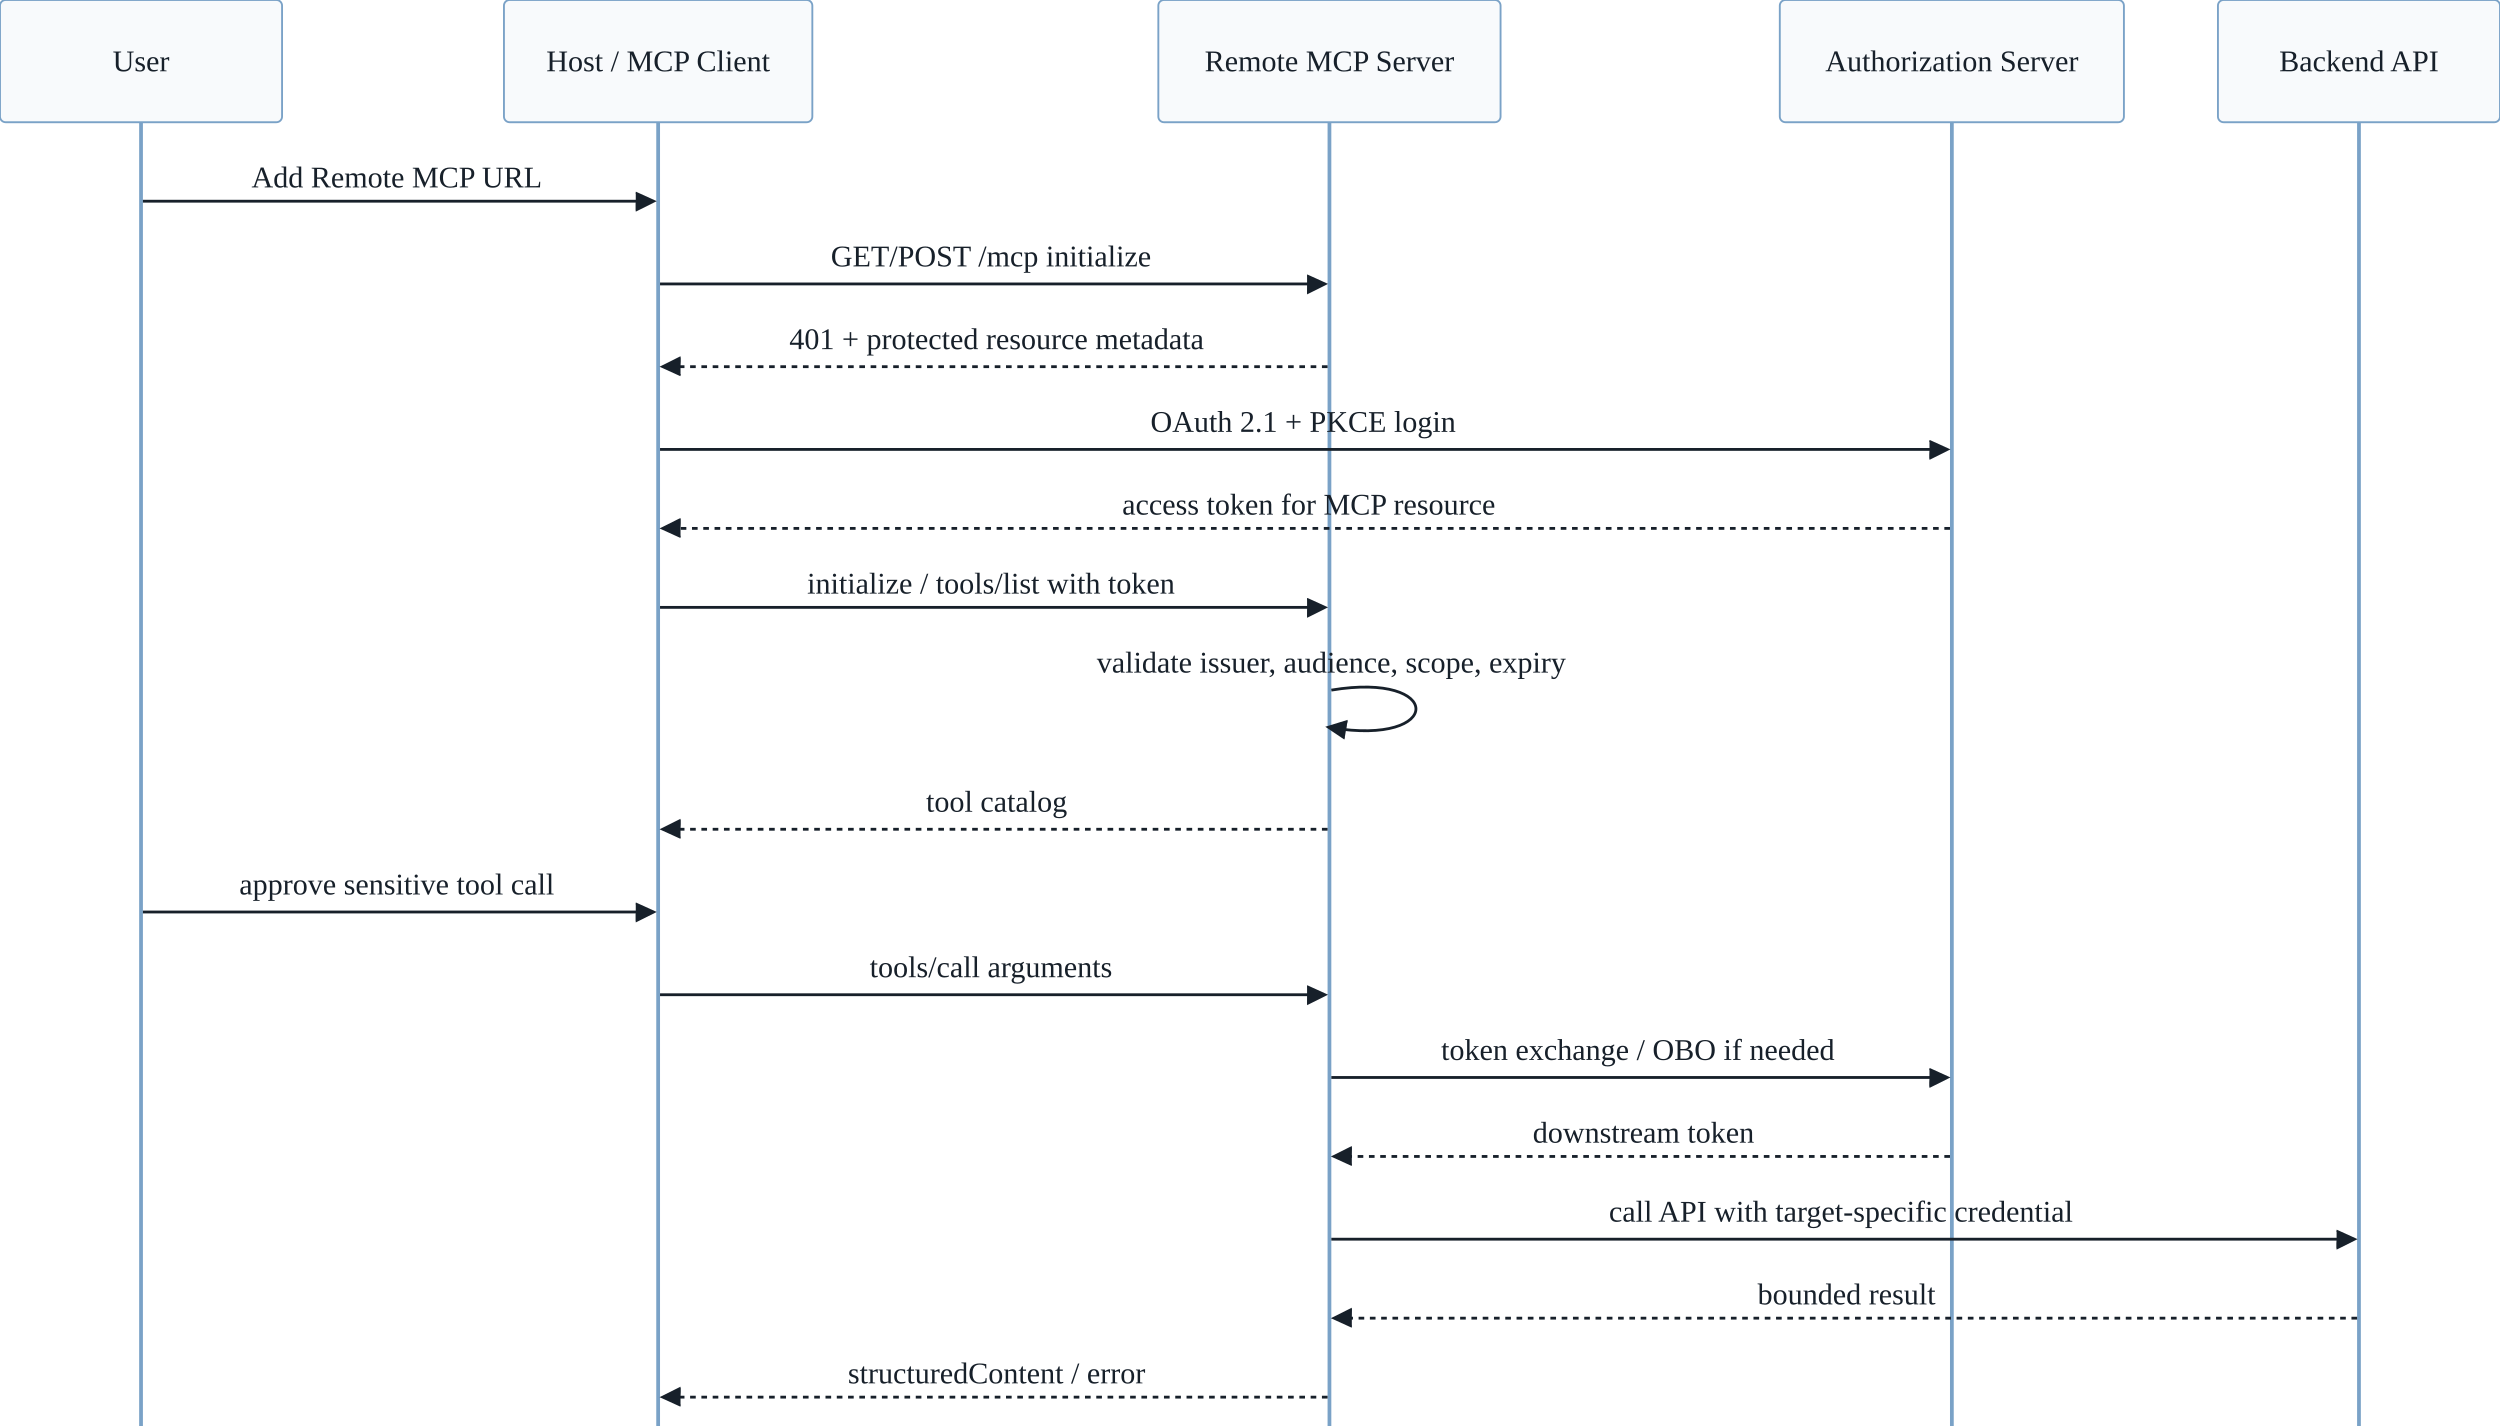
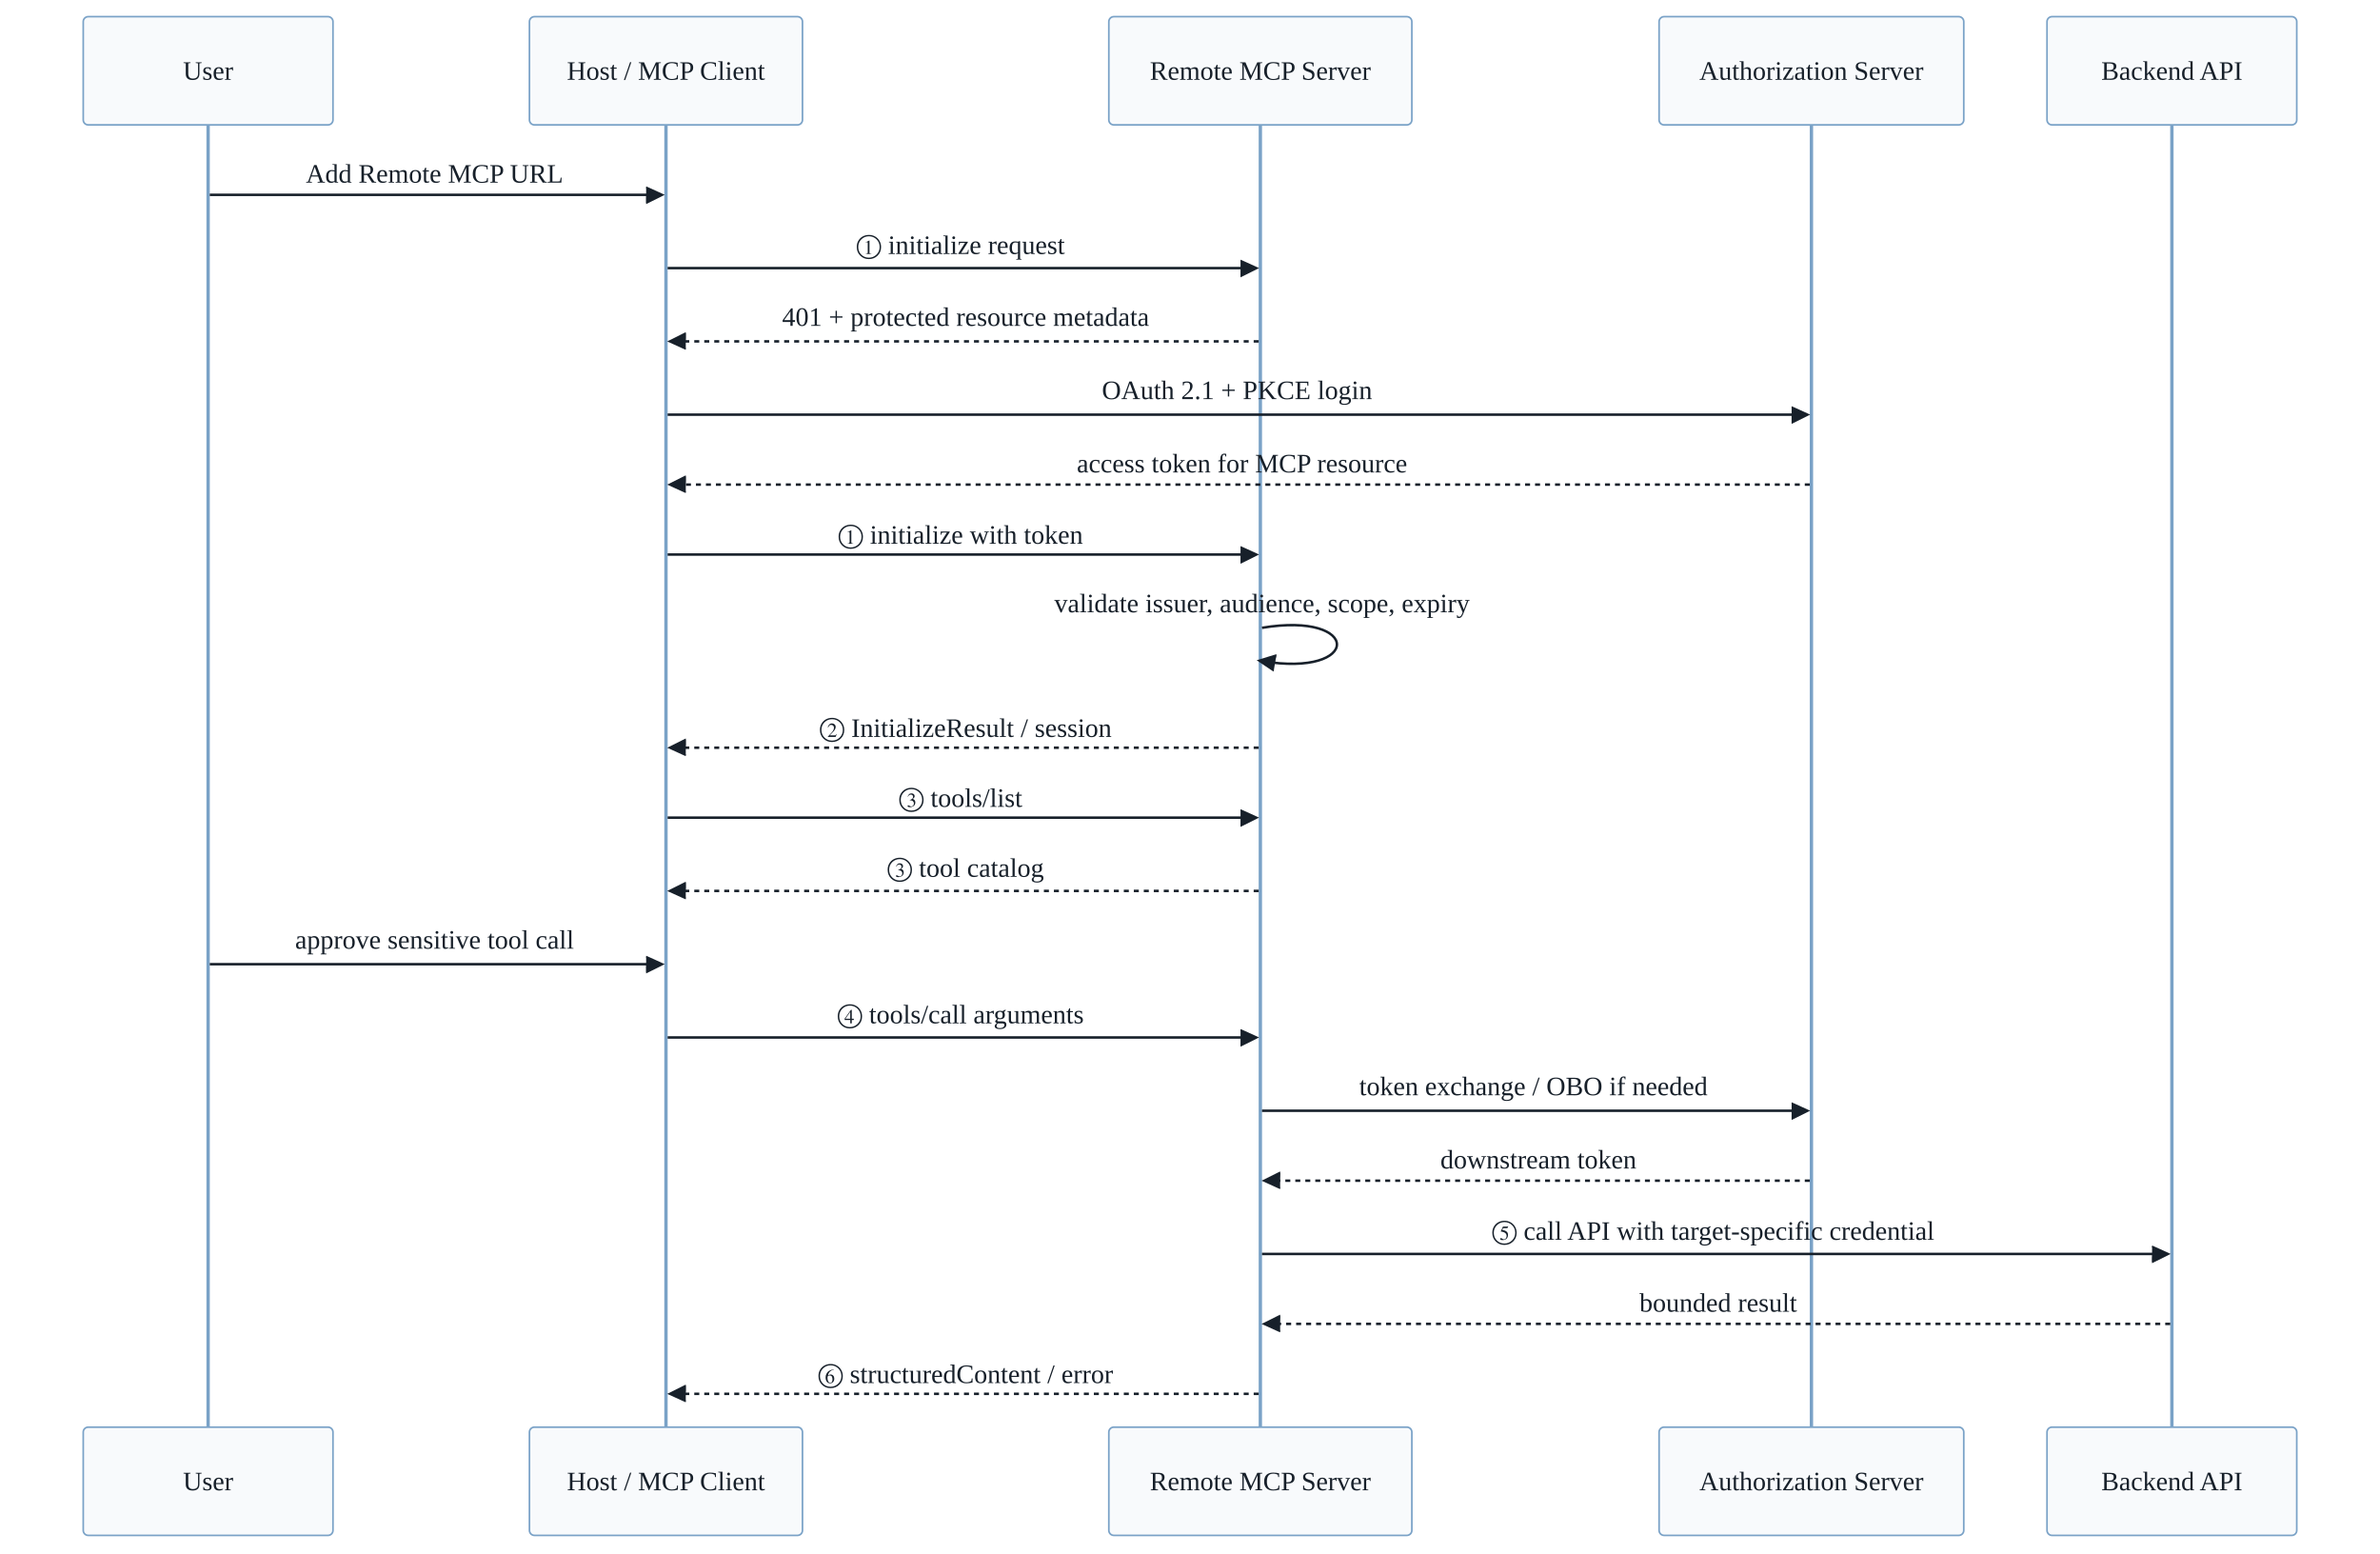
- <svg xmlns="http://www.w3.org/2000/svg" id="my-svg" width="100%" style="max-width: 1329.5px; background-color: transparent;" viewBox="0 0 1329.5 758" role="graphics-document document" aria-roledescription="sequence">
+ <svg xmlns="http://www.w3.org/2000/svg" id="my-svg" width="100%" style="max-width: 1429.5px; background-color: white;" viewBox="-50 -10 1429.5 933" role="graphics-document document" aria-roledescription="sequence">
  <g>
-     <rect x="1179.5" y="763" fill="#eaeaea" stroke="#666" width="150" height="65" name="API" rx="3" ry="3" class="actor actor-bottom" />
-     <text x="1254.5" y="795.5" dominant-baseline="central" alignment-baseline="central" class="actor actor-box" style="text-anchor: middle; font-size: 16px; font-weight: 400;">
+     <rect x="1179.5" y="847" fill="#eaeaea" stroke="#666" width="150" height="65" name="API" rx="3" ry="3" class="actor actor-bottom" />
+     <text x="1254.5" y="879.5" dominant-baseline="central" alignment-baseline="central" class="actor actor-box" style="text-anchor: middle; font-size: 16px; font-weight: 400;">
      <tspan x="1254.5" dy="0">Backend API</tspan>
    </text>
  </g>
  <g>
-     <rect x="946.5" y="763" fill="#eaeaea" stroke="#666" width="183" height="65" name="AS" rx="3" ry="3" class="actor actor-bottom" />
-     <text x="1038" y="795.5" dominant-baseline="central" alignment-baseline="central" class="actor actor-box" style="text-anchor: middle; font-size: 16px; font-weight: 400;">
+     <rect x="946.5" y="847" fill="#eaeaea" stroke="#666" width="183" height="65" name="AS" rx="3" ry="3" class="actor actor-bottom" />
+     <text x="1038" y="879.5" dominant-baseline="central" alignment-baseline="central" class="actor actor-box" style="text-anchor: middle; font-size: 16px; font-weight: 400;">
      <tspan x="1038" dy="0">Authorization Server</tspan>
    </text>
  </g>
  <g>
-     <rect x="616" y="763" fill="#eaeaea" stroke="#666" width="182" height="65" name="R" rx="3" ry="3" class="actor actor-bottom" />
-     <text x="707" y="795.5" dominant-baseline="central" alignment-baseline="central" class="actor actor-box" style="text-anchor: middle; font-size: 16px; font-weight: 400;">
+     <rect x="616" y="847" fill="#eaeaea" stroke="#666" width="182" height="65" name="R" rx="3" ry="3" class="actor actor-bottom" />
+     <text x="707" y="879.5" dominant-baseline="central" alignment-baseline="central" class="actor actor-box" style="text-anchor: middle; font-size: 16px; font-weight: 400;">
      <tspan x="707" dy="0">Remote MCP Server</tspan>
    </text>
  </g>
  <g>
-     <rect x="268" y="763" fill="#eaeaea" stroke="#666" width="164" height="65" name="H" rx="3" ry="3" class="actor actor-bottom" />
-     <text x="350" y="795.5" dominant-baseline="central" alignment-baseline="central" class="actor actor-box" style="text-anchor: middle; font-size: 16px; font-weight: 400;">
+     <rect x="268" y="847" fill="#eaeaea" stroke="#666" width="164" height="65" name="H" rx="3" ry="3" class="actor actor-bottom" />
+     <text x="350" y="879.5" dominant-baseline="central" alignment-baseline="central" class="actor actor-box" style="text-anchor: middle; font-size: 16px; font-weight: 400;">
      <tspan x="350" dy="0">Host / MCP Client</tspan>
    </text>
  </g>
  <g>
-     <rect x="0" y="763" fill="#eaeaea" stroke="#666" width="150" height="65" name="U" rx="3" ry="3" class="actor actor-bottom" />
-     <text x="75" y="795.5" dominant-baseline="central" alignment-baseline="central" class="actor actor-box" style="text-anchor: middle; font-size: 16px; font-weight: 400;">
+     <rect x="0" y="847" fill="#eaeaea" stroke="#666" width="150" height="65" name="U" rx="3" ry="3" class="actor actor-bottom" />
+     <text x="75" y="879.5" dominant-baseline="central" alignment-baseline="central" class="actor actor-box" style="text-anchor: middle; font-size: 16px; font-weight: 400;">
      <tspan x="75" dy="0">User</tspan>
    </text>
  </g>
  <g>
-     <line id="actor4" x1="1254.5" y1="65" x2="1254.5" y2="763" class="actor-line 200" stroke-width="0.5px" stroke="#999" name="API" data-et="life-line" data-id="API" />
+     <line id="actor4" x1="1254.5" y1="65" x2="1254.5" y2="847" class="actor-line 200" stroke-width="0.5px" stroke="#999" name="API" data-et="life-line" data-id="API" />
    <g id="root-4" data-et="participant" data-type="participant" data-id="API">
      <rect x="1179.5" y="0" fill="#eaeaea" stroke="#666" width="150" height="65" name="API" rx="3" ry="3" class="actor actor-top" />
      <text x="1254.5" y="32.5" dominant-baseline="central" alignment-baseline="central" class="actor actor-box" style="text-anchor: middle; font-size: 16px; font-weight: 400;">
        <tspan x="1254.5" dy="0">Backend API</tspan>
      </text>
    </g>
  </g>
  <g>
-     <line id="actor3" x1="1038" y1="65" x2="1038" y2="763" class="actor-line 200" stroke-width="0.5px" stroke="#999" name="AS" data-et="life-line" data-id="AS" />
+     <line id="actor3" x1="1038" y1="65" x2="1038" y2="847" class="actor-line 200" stroke-width="0.5px" stroke="#999" name="AS" data-et="life-line" data-id="AS" />
    <g id="root-3" data-et="participant" data-type="participant" data-id="AS">
      <rect x="946.5" y="0" fill="#eaeaea" stroke="#666" width="183" height="65" name="AS" rx="3" ry="3" class="actor actor-top" />
      <text x="1038" y="32.5" dominant-baseline="central" alignment-baseline="central" class="actor actor-box" style="text-anchor: middle; font-size: 16px; font-weight: 400;">
        <tspan x="1038" dy="0">Authorization Server</tspan>
      </text>
    </g>
  </g>
  <g>
-     <line id="actor2" x1="707" y1="65" x2="707" y2="763" class="actor-line 200" stroke-width="0.5px" stroke="#999" name="R" data-et="life-line" data-id="R" />
+     <line id="actor2" x1="707" y1="65" x2="707" y2="847" class="actor-line 200" stroke-width="0.5px" stroke="#999" name="R" data-et="life-line" data-id="R" />
    <g id="root-2" data-et="participant" data-type="participant" data-id="R">
      <rect x="616" y="0" fill="#eaeaea" stroke="#666" width="182" height="65" name="R" rx="3" ry="3" class="actor actor-top" />
      <text x="707" y="32.5" dominant-baseline="central" alignment-baseline="central" class="actor actor-box" style="text-anchor: middle; font-size: 16px; font-weight: 400;">
        <tspan x="707" dy="0">Remote MCP Server</tspan>
      </text>
    </g>
  </g>
  <g>
-     <line id="actor1" x1="350" y1="65" x2="350" y2="763" class="actor-line 200" stroke-width="0.5px" stroke="#999" name="H" data-et="life-line" data-id="H" />
+     <line id="actor1" x1="350" y1="65" x2="350" y2="847" class="actor-line 200" stroke-width="0.5px" stroke="#999" name="H" data-et="life-line" data-id="H" />
    <g id="root-1" data-et="participant" data-type="participant" data-id="H">
      <rect x="268" y="0" fill="#eaeaea" stroke="#666" width="164" height="65" name="H" rx="3" ry="3" class="actor actor-top" />
      <text x="350" y="32.5" dominant-baseline="central" alignment-baseline="central" class="actor actor-box" style="text-anchor: middle; font-size: 16px; font-weight: 400;">
        <tspan x="350" dy="0">Host / MCP Client</tspan>
      </text>
    </g>
  </g>
  <g>
-     <line id="actor0" x1="75" y1="65" x2="75" y2="763" class="actor-line 200" stroke-width="0.5px" stroke="#999" name="U" data-et="life-line" data-id="U" />
+     <line id="actor0" x1="75" y1="65" x2="75" y2="847" class="actor-line 200" stroke-width="0.5px" stroke="#999" name="U" data-et="life-line" data-id="U" />
    <g id="root-0" data-et="participant" data-type="participant" data-id="U">
      <rect x="0" y="0" fill="#eaeaea" stroke="#666" width="150" height="65" name="U" rx="3" ry="3" class="actor actor-top" />
      <text x="75" y="32.5" dominant-baseline="central" alignment-baseline="central" class="actor actor-box" style="text-anchor: middle; font-size: 16px; font-weight: 400;">
        <tspan x="75" dy="0">User</tspan>
      </text>
    </g>
  </g>
  <style>#my-svg{font-size:16px;fill:#17202a;}@keyframes edge-animation-frame{from{stroke-dashoffset:0;}}@keyframes dash{to{stroke-dashoffset:0;}}#my-svg .edge-animation-slow{stroke-dasharray:9,5!important;stroke-dashoffset:900;animation:dash 50s linear infinite;stroke-linecap:round;}#my-svg .edge-animation-fast{stroke-dasharray:9,5!important;stroke-dashoffset:900;animation:dash 20s linear infinite;stroke-linecap:round;}#my-svg .error-icon{fill:#f6efe2;}#my-svg .error-text{fill:#09101d;stroke:#09101d;}#my-svg .edge-thickness-normal{stroke-width:1px;}#my-svg .edge-thickness-thick{stroke-width:3.5px;}#my-svg .edge-pattern-solid{stroke-dasharray:0;}#my-svg .edge-thickness-invisible{stroke-width:0;fill:none;}#my-svg .edge-pattern-dashed{stroke-dasharray:3;}#my-svg .edge-pattern-dotted{stroke-dasharray:2;}#my-svg .marker{fill:#6b7a8c;stroke:#6b7a8c;}#my-svg .marker.cross{stroke:#6b7a8c;}#my-svg svg{font-size:16px;}#my-svg p{margin:0;}#my-svg .actor{stroke:#7aa2c7;fill:#f8fafc;stroke-width:1;}#my-svg rect.actor.outer-path[data-look="neo"]{filter:drop-shadow( 1px 2px 2px rgba(185,185,185,1));}#my-svg rect.note[data-look="neo"]{stroke:hsl(52.683, 60%, 73.922%);fill:#fff5ad;filter:drop-shadow( 1px 2px 2px rgba(185,185,185,1));}#my-svg text.actor&gt;tspan{fill:#17202a;stroke:none;}#my-svg .actor-line{stroke:#7aa2c7;}#my-svg .innerArc{stroke-width:1.5;stroke-dasharray:none;}#my-svg .messageLine0{stroke-width:1.5;stroke-dasharray:none;stroke:#17202a;}#my-svg .messageLine1{stroke-width:1.5;stroke-dasharray:2,2;stroke:#17202a;}#my-svg [id$="-arrowhead"] path{fill:#17202a;stroke:#17202a;}#my-svg .sequenceNumber{fill:#948573;}#my-svg [id$="-sequencenumber"]{fill:#17202a;}#my-svg [id$="-crosshead"] path{fill:#17202a;stroke:#17202a;}#my-svg .messageText{fill:#17202a;stroke:none;}#my-svg .labelBox{stroke:#7aa2c7;fill:#f8fafc;filter:none;}#my-svg .labelText,#my-svg .labelText&gt;tspan{fill:#17202a;stroke:none;}#my-svg .loopText,#my-svg .loopText&gt;tspan{fill:#17202a;stroke:none;}#my-svg .sectionTitle,#my-svg .sectionTitle&gt;tspan{fill:#17202a;stroke:none;}#my-svg .loopLine{stroke-width:2px;stroke-dasharray:2,2;stroke:#7aa2c7;fill:#7aa2c7;}#my-svg .note{stroke:hsl(52.683, 60%, 73.922%);fill:#fff5ad;}#my-svg .noteText,#my-svg .noteText&gt;tspan{fill:#333;stroke:none;font-weight:normal;}#my-svg .activation0{fill:#eaf4ef;stroke:hsl(150, 31.25%, 83.725%);}#my-svg .activation1{fill:#eaf4ef;stroke:hsl(150, 31.25%, 83.725%);}#my-svg .activation2{fill:#eaf4ef;stroke:hsl(150, 31.25%, 83.725%);}#my-svg .actorPopupMenu{position:absolute;}#my-svg .actorPopupMenuPanel{position:absolute;fill:#f8fafc;box-shadow:0px 8px 16px 0px rgba(0,0,0,0.2);filter:drop-shadow(3px 5px 2px rgb(0 0 0 / 0.4));}#my-svg .actor-man circle,#my-svg line{fill:#f8fafc;stroke-width:2px;}#my-svg g rect.rect{filter:drop-shadow( 1px 2px 2px rgba(185,185,185,1));stroke:#7aa2c7;}#my-svg .node .neo-node{stroke:#7aa2c7;}#my-svg [data-look="neo"].node rect,#my-svg [data-look="neo"].cluster rect,#my-svg [data-look="neo"].node polygon{stroke:url(#my-svg-gradient);filter:drop-shadow( 1px 2px 2px rgba(185,185,185,1));}#my-svg [data-look="neo"].node path{stroke:url(#my-svg-gradient);stroke-width:1px;}#my-svg [data-look="neo"].node .outer-path{filter:drop-shadow( 1px 2px 2px rgba(185,185,185,1));}#my-svg [data-look="neo"].node .neo-line path{stroke:#7aa2c7;filter:none;}#my-svg [data-look="neo"].node circle{stroke:url(#my-svg-gradient);filter:drop-shadow( 1px 2px 2px rgba(185,185,185,1));}#my-svg [data-look="neo"].node circle .state-start{fill:#000000;}#my-svg [data-look="neo"].icon-shape .icon{fill:url(#my-svg-gradient);filter:drop-shadow( 1px 2px 2px rgba(185,185,185,1));}#my-svg [data-look="neo"].icon-shape .icon-neo path{stroke:url(#my-svg-gradient);filter:drop-shadow( 1px 2px 2px rgba(185,185,185,1));}#my-svg :root{--mermaid-font-family:"trebuchet ms",verdana,arial,sans-serif;}</style>
  <g />
  <defs>
    <symbol id="my-svg-computer" width="24" height="24">
      <path transform="scale(.5)" d="M2 2v13h20v-13h-20zm18 11h-16v-9h16v9zm-10.228 6l.466-1h3.524l.467 1h-4.457zm14.228 3h-24l2-6h2.104l-1.33 4h18.45l-1.297-4h2.073l2 6zm-5-10h-14v-7h14v7z" />
    </symbol>
  </defs>
  <defs>
    <symbol id="my-svg-database" fill-rule="evenodd" clip-rule="evenodd">
      <path transform="scale(.5)" d="M12.258.001l.256.004.255.005.253.008.251.01.249.012.247.015.246.016.242.019.241.02.239.023.236.024.233.027.231.028.229.031.225.032.223.034.22.036.217.038.214.04.211.041.208.043.205.045.201.046.198.048.194.05.191.051.187.053.183.054.18.056.175.057.172.059.168.06.163.061.16.063.155.064.15.066.074.033.073.033.071.034.07.034.069.035.068.035.067.035.066.035.064.036.064.036.062.036.06.036.06.037.058.037.058.037.055.038.055.038.053.038.052.038.051.039.05.039.048.039.047.039.045.04.044.04.043.04.041.04.04.041.039.041.037.041.036.041.034.041.033.042.032.042.03.042.029.042.027.042.026.043.024.043.023.043.021.043.02.043.018.044.017.043.015.044.013.044.012.044.011.045.009.044.007.045.006.045.004.045.002.045.001.045v17l-.001.045-.002.045-.004.045-.006.045-.007.045-.009.044-.011.045-.012.044-.013.044-.015.044-.017.043-.018.044-.02.043-.021.043-.023.043-.024.043-.026.043-.027.042-.029.042-.03.042-.032.042-.033.042-.034.041-.036.041-.037.041-.039.041-.04.041-.041.04-.043.04-.044.04-.045.04-.047.039-.048.039-.05.039-.051.039-.052.038-.053.038-.055.038-.055.038-.058.037-.058.037-.06.037-.06.036-.062.036-.064.036-.064.036-.066.035-.067.035-.068.035-.069.035-.07.034-.071.034-.073.033-.074.033-.15.066-.155.064-.16.063-.163.061-.168.06-.172.059-.175.057-.18.056-.183.054-.187.053-.191.051-.194.05-.198.048-.201.046-.205.045-.208.043-.211.041-.214.04-.217.038-.22.036-.223.034-.225.032-.229.031-.231.028-.233.027-.236.024-.239.023-.241.02-.242.019-.246.016-.247.015-.249.012-.251.01-.253.008-.255.005-.256.004-.258.001-.258-.001-.256-.004-.255-.005-.253-.008-.251-.01-.249-.012-.247-.015-.245-.016-.243-.019-.241-.02-.238-.023-.236-.024-.234-.027-.231-.028-.228-.031-.226-.032-.223-.034-.22-.036-.217-.038-.214-.04-.211-.041-.208-.043-.204-.045-.201-.046-.198-.048-.195-.05-.19-.051-.187-.053-.184-.054-.179-.056-.176-.057-.172-.059-.167-.06-.164-.061-.159-.063-.155-.064-.151-.066-.074-.033-.072-.033-.072-.034-.07-.034-.069-.035-.068-.035-.067-.035-.066-.035-.064-.036-.063-.036-.062-.036-.061-.036-.06-.037-.058-.037-.057-.037-.056-.038-.055-.038-.053-.038-.052-.038-.051-.039-.049-.039-.049-.039-.046-.039-.046-.04-.044-.04-.043-.04-.041-.04-.04-.041-.039-.041-.037-.041-.036-.041-.034-.041-.033-.042-.032-.042-.03-.042-.029-.042-.027-.042-.026-.043-.024-.043-.023-.043-.021-.043-.02-.043-.018-.044-.017-.043-.015-.044-.013-.044-.012-.044-.011-.045-.009-.044-.007-.045-.006-.045-.004-.045-.002-.045-.001-.045v-17l.001-.045.002-.045.004-.045.006-.045.007-.045.009-.044.011-.045.012-.044.013-.044.015-.044.017-.043.018-.044.02-.043.021-.043.023-.043.024-.043.026-.043.027-.042.029-.042.03-.042.032-.042.033-.042.034-.041.036-.041.037-.041.039-.041.04-.041.041-.04.043-.04.044-.04.046-.04.046-.039.049-.039.049-.039.051-.039.052-.038.053-.038.055-.038.056-.038.057-.037.058-.037.06-.037.061-.036.062-.036.063-.036.064-.036.066-.035.067-.035.068-.035.069-.035.07-.034.072-.034.072-.033.074-.033.151-.066.155-.064.159-.063.164-.061.167-.06.172-.059.176-.057.179-.056.184-.054.187-.053.19-.051.195-.05.198-.048.201-.046.204-.045.208-.043.211-.041.214-.04.217-.038.22-.036.223-.034.226-.032.228-.031.231-.028.234-.027.236-.024.238-.023.241-.02.243-.019.245-.016.247-.015.249-.012.251-.01.253-.008.255-.005.256-.004.258-.001.258.001zm-9.258 20.499v.01l.001.021.003.021.004.022.005.021.006.022.007.022.009.023.01.022.011.023.012.023.013.023.015.023.016.024.017.023.018.024.019.024.021.024.022.025.023.024.024.025.052.049.056.05.061.051.066.051.07.051.075.051.079.052.084.052.088.052.092.052.097.052.102.051.105.052.11.052.114.051.119.051.123.051.127.05.131.05.135.05.139.048.144.049.147.047.152.047.155.047.16.045.163.045.167.043.171.043.176.041.178.041.183.039.187.039.19.037.194.035.197.035.202.033.204.031.209.03.212.029.216.027.219.025.222.024.226.021.23.02.233.018.236.016.24.015.243.012.246.01.249.008.253.005.256.004.259.001.26-.001.257-.004.254-.005.25-.008.247-.011.244-.012.241-.014.237-.016.233-.018.231-.021.226-.021.224-.024.22-.026.216-.027.212-.028.21-.031.205-.031.202-.034.198-.034.194-.036.191-.037.187-.039.183-.04.179-.04.175-.042.172-.043.168-.044.163-.045.16-.046.155-.046.152-.047.148-.048.143-.049.139-.049.136-.05.131-.05.126-.05.123-.051.118-.052.114-.051.11-.052.106-.052.101-.052.096-.052.092-.052.088-.053.083-.051.079-.052.074-.052.07-.051.065-.051.06-.051.056-.05.051-.05.023-.024.023-.025.021-.024.02-.024.019-.024.018-.024.017-.024.015-.023.014-.024.013-.023.012-.023.01-.023.01-.022.008-.022.006-.022.006-.022.004-.022.004-.021.001-.021.001-.021v-4.127l-.077.055-.08.053-.083.054-.085.053-.087.052-.09.052-.093.051-.095.05-.097.05-.1.049-.102.049-.105.048-.106.047-.109.047-.111.046-.114.045-.115.045-.118.044-.12.043-.122.042-.124.042-.126.041-.128.04-.13.04-.132.038-.134.038-.135.037-.138.037-.139.035-.142.035-.143.034-.144.033-.147.032-.148.031-.15.03-.151.03-.153.029-.154.027-.156.027-.158.026-.159.025-.161.024-.162.023-.163.022-.165.021-.166.02-.167.019-.169.018-.169.017-.171.016-.173.015-.173.014-.175.013-.175.012-.177.011-.178.01-.179.008-.179.008-.181.006-.182.005-.182.004-.184.003-.184.002h-.37l-.184-.002-.184-.003-.182-.004-.182-.005-.181-.006-.179-.008-.179-.008-.178-.01-.176-.011-.176-.012-.175-.013-.173-.014-.172-.015-.171-.016-.17-.017-.169-.018-.167-.019-.166-.02-.165-.021-.163-.022-.162-.023-.161-.024-.159-.025-.157-.026-.156-.027-.155-.027-.153-.029-.151-.03-.15-.03-.148-.031-.146-.032-.145-.033-.143-.034-.141-.035-.14-.035-.137-.037-.136-.037-.134-.038-.132-.038-.13-.04-.128-.04-.126-.041-.124-.042-.122-.042-.12-.044-.117-.043-.116-.045-.113-.045-.112-.046-.109-.047-.106-.047-.105-.048-.102-.049-.1-.049-.097-.05-.095-.05-.093-.052-.09-.051-.087-.052-.085-.053-.083-.054-.08-.054-.077-.054v4.127zm0-5.654v.011l.001.021.003.021.004.021.005.022.006.022.007.022.009.022.01.022.011.023.012.023.013.023.015.024.016.023.017.024.018.024.019.024.021.024.022.024.023.025.024.024.052.05.056.05.061.05.066.051.07.051.075.052.079.051.084.052.088.052.092.052.097.052.102.052.105.052.11.051.114.051.119.052.123.05.127.051.131.05.135.049.139.049.144.048.147.048.152.047.155.046.16.045.163.045.167.044.171.042.176.042.178.04.183.04.187.038.19.037.194.036.197.034.202.033.204.032.209.03.212.028.216.027.219.025.222.024.226.022.23.02.233.018.236.016.24.014.243.012.246.01.249.008.253.006.256.003.259.001.26-.001.257-.003.254-.006.25-.008.247-.01.244-.012.241-.015.237-.016.233-.018.231-.02.226-.022.224-.024.22-.025.216-.027.212-.029.21-.03.205-.032.202-.033.198-.035.194-.036.191-.037.187-.039.183-.039.179-.041.175-.042.172-.043.168-.044.163-.045.16-.045.155-.047.152-.047.148-.048.143-.048.139-.05.136-.049.131-.05.126-.051.123-.051.118-.051.114-.052.11-.052.106-.052.101-.052.096-.052.092-.052.088-.052.083-.052.079-.052.074-.051.07-.052.065-.051.06-.05.056-.051.051-.049.023-.025.023-.024.021-.025.02-.024.019-.024.018-.024.017-.024.015-.023.014-.023.013-.024.012-.022.01-.023.01-.023.008-.022.006-.022.006-.022.004-.021.004-.022.001-.021.001-.021v-4.139l-.077.054-.08.054-.083.054-.085.052-.087.053-.09.051-.093.051-.095.051-.097.05-.1.049-.102.049-.105.048-.106.047-.109.047-.111.046-.114.045-.115.044-.118.044-.12.044-.122.042-.124.042-.126.041-.128.04-.13.039-.132.039-.134.038-.135.037-.138.036-.139.036-.142.035-.143.033-.144.033-.147.033-.148.031-.15.03-.151.03-.153.028-.154.028-.156.027-.158.026-.159.025-.161.024-.162.023-.163.022-.165.021-.166.02-.167.019-.169.018-.169.017-.171.016-.173.015-.173.014-.175.013-.175.012-.177.011-.178.009-.179.009-.179.007-.181.007-.182.005-.182.004-.184.003-.184.002h-.37l-.184-.002-.184-.003-.182-.004-.182-.005-.181-.007-.179-.007-.179-.009-.178-.009-.176-.011-.176-.012-.175-.013-.173-.014-.172-.015-.171-.016-.17-.017-.169-.018-.167-.019-.166-.02-.165-.021-.163-.022-.162-.023-.161-.024-.159-.025-.157-.026-.156-.027-.155-.028-.153-.028-.151-.03-.15-.03-.148-.031-.146-.033-.145-.033-.143-.033-.141-.035-.14-.036-.137-.036-.136-.037-.134-.038-.132-.039-.13-.039-.128-.04-.126-.041-.124-.042-.122-.043-.12-.043-.117-.044-.116-.044-.113-.046-.112-.046-.109-.046-.106-.047-.105-.048-.102-.049-.1-.049-.097-.05-.095-.051-.093-.051-.09-.051-.087-.053-.085-.052-.083-.054-.08-.054-.077-.054v4.139zm0-5.666v.011l.001.02.003.022.004.021.005.022.006.021.007.022.009.023.01.022.011.023.012.023.013.023.015.023.016.024.017.024.018.023.019.024.021.025.022.024.023.024.024.025.052.05.056.05.061.05.066.051.07.051.075.052.079.051.084.052.088.052.092.052.097.052.102.052.105.051.11.052.114.051.119.051.123.051.127.05.131.05.135.05.139.049.144.048.147.048.152.047.155.046.16.045.163.045.167.043.171.043.176.042.178.04.183.04.187.038.19.037.194.036.197.034.202.033.204.032.209.03.212.028.216.027.219.025.222.024.226.021.23.02.233.018.236.017.24.014.243.012.246.01.249.008.253.006.256.003.259.001.26-.001.257-.003.254-.006.25-.008.247-.01.244-.013.241-.014.237-.016.233-.018.231-.02.226-.022.224-.024.22-.025.216-.027.212-.029.21-.03.205-.032.202-.033.198-.035.194-.036.191-.037.187-.039.183-.039.179-.041.175-.042.172-.043.168-.044.163-.045.16-.045.155-.047.152-.047.148-.048.143-.049.139-.049.136-.049.131-.051.126-.05.123-.051.118-.052.114-.051.11-.052.106-.052.101-.052.096-.052.092-.052.088-.052.083-.052.079-.052.074-.052.07-.051.065-.051.06-.051.056-.05.051-.049.023-.025.023-.025.021-.024.02-.024.019-.024.018-.024.017-.024.015-.023.014-.024.013-.023.012-.023.01-.022.01-.023.008-.022.006-.022.006-.022.004-.022.004-.021.001-.021.001-.021v-4.153l-.077.054-.08.054-.083.053-.085.053-.087.053-.09.051-.093.051-.095.051-.097.05-.1.049-.102.048-.105.048-.106.048-.109.046-.111.046-.114.046-.115.044-.118.044-.12.043-.122.043-.124.042-.126.041-.128.04-.13.039-.132.039-.134.038-.135.037-.138.036-.139.036-.142.034-.143.034-.144.033-.147.032-.148.032-.15.03-.151.03-.153.028-.154.028-.156.027-.158.026-.159.024-.161.024-.162.023-.163.023-.165.021-.166.02-.167.019-.169.018-.169.017-.171.016-.173.015-.173.014-.175.013-.175.012-.177.01-.178.01-.179.009-.179.007-.181.006-.182.006-.182.004-.184.003-.184.001-.185.001-.185-.001-.184-.001-.184-.003-.182-.004-.182-.006-.181-.006-.179-.007-.179-.009-.178-.01-.176-.01-.176-.012-.175-.013-.173-.014-.172-.015-.171-.016-.17-.017-.169-.018-.167-.019-.166-.02-.165-.021-.163-.023-.162-.023-.161-.024-.159-.024-.157-.026-.156-.027-.155-.028-.153-.028-.151-.03-.15-.03-.148-.032-.146-.032-.145-.033-.143-.034-.141-.034-.14-.036-.137-.036-.136-.037-.134-.038-.132-.039-.13-.039-.128-.041-.126-.041-.124-.041-.122-.043-.12-.043-.117-.044-.116-.044-.113-.046-.112-.046-.109-.046-.106-.048-.105-.048-.102-.048-.1-.05-.097-.049-.095-.051-.093-.051-.09-.052-.087-.052-.085-.053-.083-.053-.08-.054-.077-.054v4.153zm8.74-8.179l-.257.004-.254.005-.25.008-.247.011-.244.012-.241.014-.237.016-.233.018-.231.021-.226.022-.224.023-.22.026-.216.027-.212.028-.21.031-.205.032-.202.033-.198.034-.194.036-.191.038-.187.038-.183.04-.179.041-.175.042-.172.043-.168.043-.163.045-.16.046-.155.046-.152.048-.148.048-.143.048-.139.049-.136.05-.131.05-.126.051-.123.051-.118.051-.114.052-.11.052-.106.052-.101.052-.096.052-.092.052-.088.052-.083.052-.079.052-.074.051-.07.052-.065.051-.06.05-.056.05-.051.05-.023.025-.023.024-.021.024-.02.025-.019.024-.018.024-.017.023-.015.024-.014.023-.013.023-.012.023-.01.023-.01.022-.008.022-.006.023-.006.021-.004.022-.004.021-.001.021-.001.021.001.021.001.021.004.021.004.022.006.021.006.023.008.022.01.022.01.023.012.023.013.023.014.023.015.024.017.023.018.024.019.024.02.025.021.024.023.024.023.025.051.05.056.05.06.05.065.051.07.052.074.051.079.052.083.052.088.052.092.052.096.052.101.052.106.052.11.052.114.052.118.051.123.051.126.051.131.05.136.05.139.049.143.048.148.048.152.048.155.046.16.046.163.045.168.043.172.043.175.042.179.041.183.04.187.038.191.038.194.036.198.034.202.033.205.032.21.031.212.028.216.027.22.026.224.023.226.022.231.021.233.018.237.016.241.014.244.012.247.011.25.008.254.005.257.004.26.001.26-.001.257-.004.254-.005.25-.008.247-.011.244-.012.241-.014.237-.016.233-.018.231-.021.226-.022.224-.023.22-.026.216-.027.212-.028.21-.031.205-.032.202-.033.198-.034.194-.036.191-.038.187-.038.183-.04.179-.041.175-.042.172-.043.168-.043.163-.045.16-.046.155-.046.152-.048.148-.048.143-.048.139-.049.136-.05.131-.05.126-.051.123-.051.118-.051.114-.052.11-.052.106-.052.101-.052.096-.052.092-.052.088-.052.083-.052.079-.052.074-.051.07-.052.065-.051.06-.05.056-.05.051-.05.023-.025.023-.024.021-.024.02-.025.019-.024.018-.024.017-.023.015-.024.014-.023.013-.023.012-.023.01-.023.01-.022.008-.022.006-.023.006-.021.004-.022.004-.021.001-.021.001-.021-.001-.021-.001-.021-.004-.021-.004-.022-.006-.021-.006-.023-.008-.022-.01-.022-.01-.023-.012-.023-.013-.023-.014-.023-.015-.024-.017-.023-.018-.024-.019-.024-.02-.025-.021-.024-.023-.024-.023-.025-.051-.05-.056-.05-.06-.05-.065-.051-.07-.052-.074-.051-.079-.052-.083-.052-.088-.052-.092-.052-.096-.052-.101-.052-.106-.052-.11-.052-.114-.052-.118-.051-.123-.051-.126-.051-.131-.05-.136-.05-.139-.049-.143-.048-.148-.048-.152-.048-.155-.046-.16-.046-.163-.045-.168-.043-.172-.043-.175-.042-.179-.041-.183-.04-.187-.038-.191-.038-.194-.036-.198-.034-.202-.033-.205-.032-.21-.031-.212-.028-.216-.027-.22-.026-.224-.023-.226-.022-.231-.021-.233-.018-.237-.016-.241-.014-.244-.012-.247-.011-.25-.008-.254-.005-.257-.004-.26-.001-.26.001z" />
    </symbol>
  </defs>
  <defs>
    <symbol id="my-svg-clock" width="24" height="24">
      <path transform="scale(.5)" d="M12 2c5.514 0 10 4.486 10 10s-4.486 10-10 10-10-4.486-10-10 4.486-10 10-10zm0-2c-6.627 0-12 5.373-12 12s5.373 12 12 12 12-5.373 12-12-5.373-12-12-12zm5.848 12.459c.202.038.202.333.001.372-1.907.361-6.045 1.111-6.547 1.111-.719 0-1.301-.582-1.301-1.301 0-.512.77-5.447 1.125-7.445.034-.192.312-.181.343.014l.985 6.238 5.394 1.011z" />
    </symbol>
  </defs>
  <defs>
    <marker id="my-svg-arrowhead" refX="7.9" refY="5" markerUnits="userSpaceOnUse" markerWidth="12" markerHeight="12" orient="auto-start-reverse">
      <path d="M -1 0 L 10 5 L 0 10 z" />
    </marker>
  </defs>
  <defs>
    <marker id="my-svg-crosshead" markerWidth="15" markerHeight="8" orient="auto" refX="4" refY="4.5">
      <path fill="none" stroke="#000000" stroke-width="1pt" d="M 1,2 L 6,7 M 6,2 L 1,7" style="stroke-dasharray: 0, 0;" />
    </marker>
  </defs>
  <defs>
    <marker id="my-svg-filled-head" refX="15.5" refY="7" markerWidth="20" markerHeight="28" orient="auto">
      <path d="M 18,7 L9,13 L14,7 L9,1 Z" />
    </marker>
  </defs>
  <defs>
    <marker id="my-svg-sequencenumber" refX="15" refY="15" markerWidth="60" markerHeight="40" orient="auto">
      <circle cx="15" cy="15" r="6" />
    </marker>
  </defs>
  <defs>
    <marker id="my-svg-solidTopArrowHead" refX="7.9" refY="7.25" markerUnits="userSpaceOnUse" markerWidth="12" markerHeight="12" orient="auto-start-reverse">
      <path d="M 0 0 L 10 8 L 0 8 z" />
    </marker>
  </defs>
  <defs>
    <marker id="my-svg-solidBottomArrowHead" refX="7.9" refY="0.75" markerUnits="userSpaceOnUse" markerWidth="12" markerHeight="12" orient="auto-start-reverse">
      <path d="M 0 0 L 10 0 L 0 8 z" />
    </marker>
  </defs>
  <defs>
    <marker id="my-svg-stickTopArrowHead" refX="7.5" refY="7" markerUnits="userSpaceOnUse" markerWidth="12" markerHeight="12" orient="auto-start-reverse">
      <path d="M 0 0 L 7 7" stroke="black" stroke-width="1.5" fill="none" />
    </marker>
  </defs>
  <defs>
    <marker id="my-svg-stickBottomArrowHead" refX="7.5" refY="0" markerUnits="userSpaceOnUse" markerWidth="12" markerHeight="12" orient="auto-start-reverse">
      <path d="M 0 7 L 7 0" stroke="black" stroke-width="1.5" fill="none" />
    </marker>
  </defs>
  <text x="211" y="80" text-anchor="middle" dominant-baseline="middle" alignment-baseline="middle" class="messageText" dy="1em" style="font-size: 16px; font-weight: 400;">Add Remote MCP URL</text>
  <line x1="76" y1="107" x2="346" y2="107" class="messageLine0" data-et="message" data-id="i0" data-from="U" data-to="H" stroke-width="2" stroke="none" marker-end="url(#my-svg-arrowhead)" style="fill: none;" />
-   <text x="527" y="122" text-anchor="middle" dominant-baseline="middle" alignment-baseline="middle" class="messageText" dy="1em" style="font-size: 16px; font-weight: 400;">GET/POST /mcp initialize</text>
+   <text x="527" y="122" text-anchor="middle" dominant-baseline="middle" alignment-baseline="middle" class="messageText" dy="1em" style="font-size: 16px; font-weight: 400;">① initialize request</text>
  <line x1="351" y1="151" x2="703" y2="151" class="messageLine0" data-et="message" data-id="i1" data-from="H" data-to="R" stroke-width="2" stroke="none" marker-end="url(#my-svg-arrowhead)" style="fill: none;" />
  <text x="530" y="166" text-anchor="middle" dominant-baseline="middle" alignment-baseline="middle" class="messageText" dy="1em" style="font-size: 16px; font-weight: 400;">401 + protected resource metadata</text>
  <line x1="706" y1="195" x2="354" y2="195" class="messageLine1" data-et="message" data-id="i2" data-from="R" data-to="H" stroke-width="2" stroke="none" marker-end="url(#my-svg-arrowhead)" style="stroke-dasharray: 3, 3; fill: none;" />
  <text x="693" y="210" text-anchor="middle" dominant-baseline="middle" alignment-baseline="middle" class="messageText" dy="1em" style="font-size: 16px; font-weight: 400;">OAuth 2.1 + PKCE login</text>
  <line x1="351" y1="239" x2="1034" y2="239" class="messageLine0" data-et="message" data-id="i3" data-from="H" data-to="AS" stroke-width="2" stroke="none" marker-end="url(#my-svg-arrowhead)" style="fill: none;" />
  <text x="696" y="254" text-anchor="middle" dominant-baseline="middle" alignment-baseline="middle" class="messageText" dy="1em" style="font-size: 16px; font-weight: 400;">access token for MCP resource</text>
  <line x1="1037" y1="281" x2="354" y2="281" class="messageLine1" data-et="message" data-id="i4" data-from="AS" data-to="H" stroke-width="2" stroke="none" marker-end="url(#my-svg-arrowhead)" style="stroke-dasharray: 3, 3; fill: none;" />
-   <text x="527" y="296" text-anchor="middle" dominant-baseline="middle" alignment-baseline="middle" class="messageText" dy="1em" style="font-size: 16px; font-weight: 400;">initialize / tools/list with token</text>
+   <text x="527" y="296" text-anchor="middle" dominant-baseline="middle" alignment-baseline="middle" class="messageText" dy="1em" style="font-size: 16px; font-weight: 400;">① initialize with token</text>
  <line x1="351" y1="323" x2="703" y2="323" class="messageLine0" data-et="message" data-id="i5" data-from="H" data-to="R" stroke-width="2" stroke="none" marker-end="url(#my-svg-arrowhead)" style="fill: none;" />
  <text x="708" y="338" text-anchor="middle" dominant-baseline="middle" alignment-baseline="middle" class="messageText" dy="1em" style="font-size: 16px; font-weight: 400;">validate issuer, audience, scope, expiry</text>
  <path d="M 708,367 C 768,357 768,397 708,387" class="messageLine0" data-et="message" data-id="i6" data-from="R" data-to="R" stroke-width="2" stroke="none" marker-end="url(#my-svg-arrowhead)" style="fill: none;" />
-   <text x="530" y="412" text-anchor="middle" dominant-baseline="middle" alignment-baseline="middle" class="messageText" dy="1em" style="font-size: 16px; font-weight: 400;">tool catalog</text>
-   <line x1="706" y1="441" x2="354" y2="441" class="messageLine1" data-et="message" data-id="i7" data-from="R" data-to="H" stroke-width="2" stroke="none" marker-end="url(#my-svg-arrowhead)" style="stroke-dasharray: 3, 3; fill: none;" />
-   <text x="211" y="456" text-anchor="middle" dominant-baseline="middle" alignment-baseline="middle" class="messageText" dy="1em" style="font-size: 16px; font-weight: 400;">approve sensitive tool call</text>
-   <line x1="76" y1="485" x2="346" y2="485" class="messageLine0" data-et="message" data-id="i8" data-from="U" data-to="H" stroke-width="2" stroke="none" marker-end="url(#my-svg-arrowhead)" style="fill: none;" />
-   <text x="527" y="500" text-anchor="middle" dominant-baseline="middle" alignment-baseline="middle" class="messageText" dy="1em" style="font-size: 16px; font-weight: 400;">tools/call arguments</text>
-   <line x1="351" y1="529" x2="703" y2="529" class="messageLine0" data-et="message" data-id="i9" data-from="H" data-to="R" stroke-width="2" stroke="none" marker-end="url(#my-svg-arrowhead)" style="fill: none;" />
-   <text x="871" y="544" text-anchor="middle" dominant-baseline="middle" alignment-baseline="middle" class="messageText" dy="1em" style="font-size: 16px; font-weight: 400;">token exchange / OBO if needed</text>
-   <line x1="708" y1="573" x2="1034" y2="573" class="messageLine0" data-et="message" data-id="i10" data-from="R" data-to="AS" stroke-width="2" stroke="none" marker-end="url(#my-svg-arrowhead)" style="fill: none;" />
-   <text x="874" y="588" text-anchor="middle" dominant-baseline="middle" alignment-baseline="middle" class="messageText" dy="1em" style="font-size: 16px; font-weight: 400;">downstream token</text>
-   <line x1="1037" y1="615" x2="711" y2="615" class="messageLine1" data-et="message" data-id="i11" data-from="AS" data-to="R" stroke-width="2" stroke="none" marker-end="url(#my-svg-arrowhead)" style="stroke-dasharray: 3, 3; fill: none;" />
-   <text x="979" y="630" text-anchor="middle" dominant-baseline="middle" alignment-baseline="middle" class="messageText" dy="1em" style="font-size: 16px; font-weight: 400;">call API with target-specific credential</text>
-   <line x1="708" y1="659" x2="1250.5" y2="659" class="messageLine0" data-et="message" data-id="i12" data-from="R" data-to="API" stroke-width="2" stroke="none" marker-end="url(#my-svg-arrowhead)" style="fill: none;" />
-   <text x="982" y="674" text-anchor="middle" dominant-baseline="middle" alignment-baseline="middle" class="messageText" dy="1em" style="font-size: 16px; font-weight: 400;">bounded result</text>
-   <line x1="1253.5" y1="701" x2="711" y2="701" class="messageLine1" data-et="message" data-id="i13" data-from="API" data-to="R" stroke-width="2" stroke="none" marker-end="url(#my-svg-arrowhead)" style="stroke-dasharray: 3, 3; fill: none;" />
-   <text x="530" y="716" text-anchor="middle" dominant-baseline="middle" alignment-baseline="middle" class="messageText" dy="1em" style="font-size: 16px; font-weight: 400;">structuredContent / error</text>
-   <line x1="706" y1="743" x2="354" y2="743" class="messageLine1" data-et="message" data-id="i14" data-from="R" data-to="H" stroke-width="2" stroke="none" marker-end="url(#my-svg-arrowhead)" style="stroke-dasharray: 3, 3; fill: none;" />
+   <text x="530" y="412" text-anchor="middle" dominant-baseline="middle" alignment-baseline="middle" class="messageText" dy="1em" style="font-size: 16px; font-weight: 400;">② InitializeResult / session</text>
+   <line x1="706" y1="439" x2="354" y2="439" class="messageLine1" data-et="message" data-id="i7" data-from="R" data-to="H" stroke-width="2" stroke="none" marker-end="url(#my-svg-arrowhead)" style="stroke-dasharray: 3, 3; fill: none;" />
+   <text x="527" y="454" text-anchor="middle" dominant-baseline="middle" alignment-baseline="middle" class="messageText" dy="1em" style="font-size: 16px; font-weight: 400;">③ tools/list</text>
+   <line x1="351" y1="481" x2="703" y2="481" class="messageLine0" data-et="message" data-id="i8" data-from="H" data-to="R" stroke-width="2" stroke="none" marker-end="url(#my-svg-arrowhead)" style="fill: none;" />
+   <text x="530" y="496" text-anchor="middle" dominant-baseline="middle" alignment-baseline="middle" class="messageText" dy="1em" style="font-size: 16px; font-weight: 400;">③ tool catalog</text>
+   <line x1="706" y1="525" x2="354" y2="525" class="messageLine1" data-et="message" data-id="i9" data-from="R" data-to="H" stroke-width="2" stroke="none" marker-end="url(#my-svg-arrowhead)" style="stroke-dasharray: 3, 3; fill: none;" />
+   <text x="211" y="540" text-anchor="middle" dominant-baseline="middle" alignment-baseline="middle" class="messageText" dy="1em" style="font-size: 16px; font-weight: 400;">approve sensitive tool call</text>
+   <line x1="76" y1="569" x2="346" y2="569" class="messageLine0" data-et="message" data-id="i10" data-from="U" data-to="H" stroke-width="2" stroke="none" marker-end="url(#my-svg-arrowhead)" style="fill: none;" />
+   <text x="527" y="584" text-anchor="middle" dominant-baseline="middle" alignment-baseline="middle" class="messageText" dy="1em" style="font-size: 16px; font-weight: 400;">④ tools/call arguments</text>
+   <line x1="351" y1="613" x2="703" y2="613" class="messageLine0" data-et="message" data-id="i11" data-from="H" data-to="R" stroke-width="2" stroke="none" marker-end="url(#my-svg-arrowhead)" style="fill: none;" />
+   <text x="871" y="628" text-anchor="middle" dominant-baseline="middle" alignment-baseline="middle" class="messageText" dy="1em" style="font-size: 16px; font-weight: 400;">token exchange / OBO if needed</text>
+   <line x1="708" y1="657" x2="1034" y2="657" class="messageLine0" data-et="message" data-id="i12" data-from="R" data-to="AS" stroke-width="2" stroke="none" marker-end="url(#my-svg-arrowhead)" style="fill: none;" />
+   <text x="874" y="672" text-anchor="middle" dominant-baseline="middle" alignment-baseline="middle" class="messageText" dy="1em" style="font-size: 16px; font-weight: 400;">downstream token</text>
+   <line x1="1037" y1="699" x2="711" y2="699" class="messageLine1" data-et="message" data-id="i13" data-from="AS" data-to="R" stroke-width="2" stroke="none" marker-end="url(#my-svg-arrowhead)" style="stroke-dasharray: 3, 3; fill: none;" />
+   <text x="979" y="714" text-anchor="middle" dominant-baseline="middle" alignment-baseline="middle" class="messageText" dy="1em" style="font-size: 16px; font-weight: 400;">⑤ call API with target-specific credential</text>
+   <line x1="708" y1="743" x2="1250.5" y2="743" class="messageLine0" data-et="message" data-id="i14" data-from="R" data-to="API" stroke-width="2" stroke="none" marker-end="url(#my-svg-arrowhead)" style="fill: none;" />
+   <text x="982" y="758" text-anchor="middle" dominant-baseline="middle" alignment-baseline="middle" class="messageText" dy="1em" style="font-size: 16px; font-weight: 400;">bounded result</text>
+   <line x1="1253.5" y1="785" x2="711" y2="785" class="messageLine1" data-et="message" data-id="i15" data-from="API" data-to="R" stroke-width="2" stroke="none" marker-end="url(#my-svg-arrowhead)" style="stroke-dasharray: 3, 3; fill: none;" />
+   <text x="530" y="800" text-anchor="middle" dominant-baseline="middle" alignment-baseline="middle" class="messageText" dy="1em" style="font-size: 16px; font-weight: 400;">⑥ structuredContent / error</text>
+   <line x1="706" y1="827" x2="354" y2="827" class="messageLine1" data-et="message" data-id="i16" data-from="R" data-to="H" stroke-width="2" stroke="none" marker-end="url(#my-svg-arrowhead)" style="stroke-dasharray: 3, 3; fill: none;" />
</svg>
